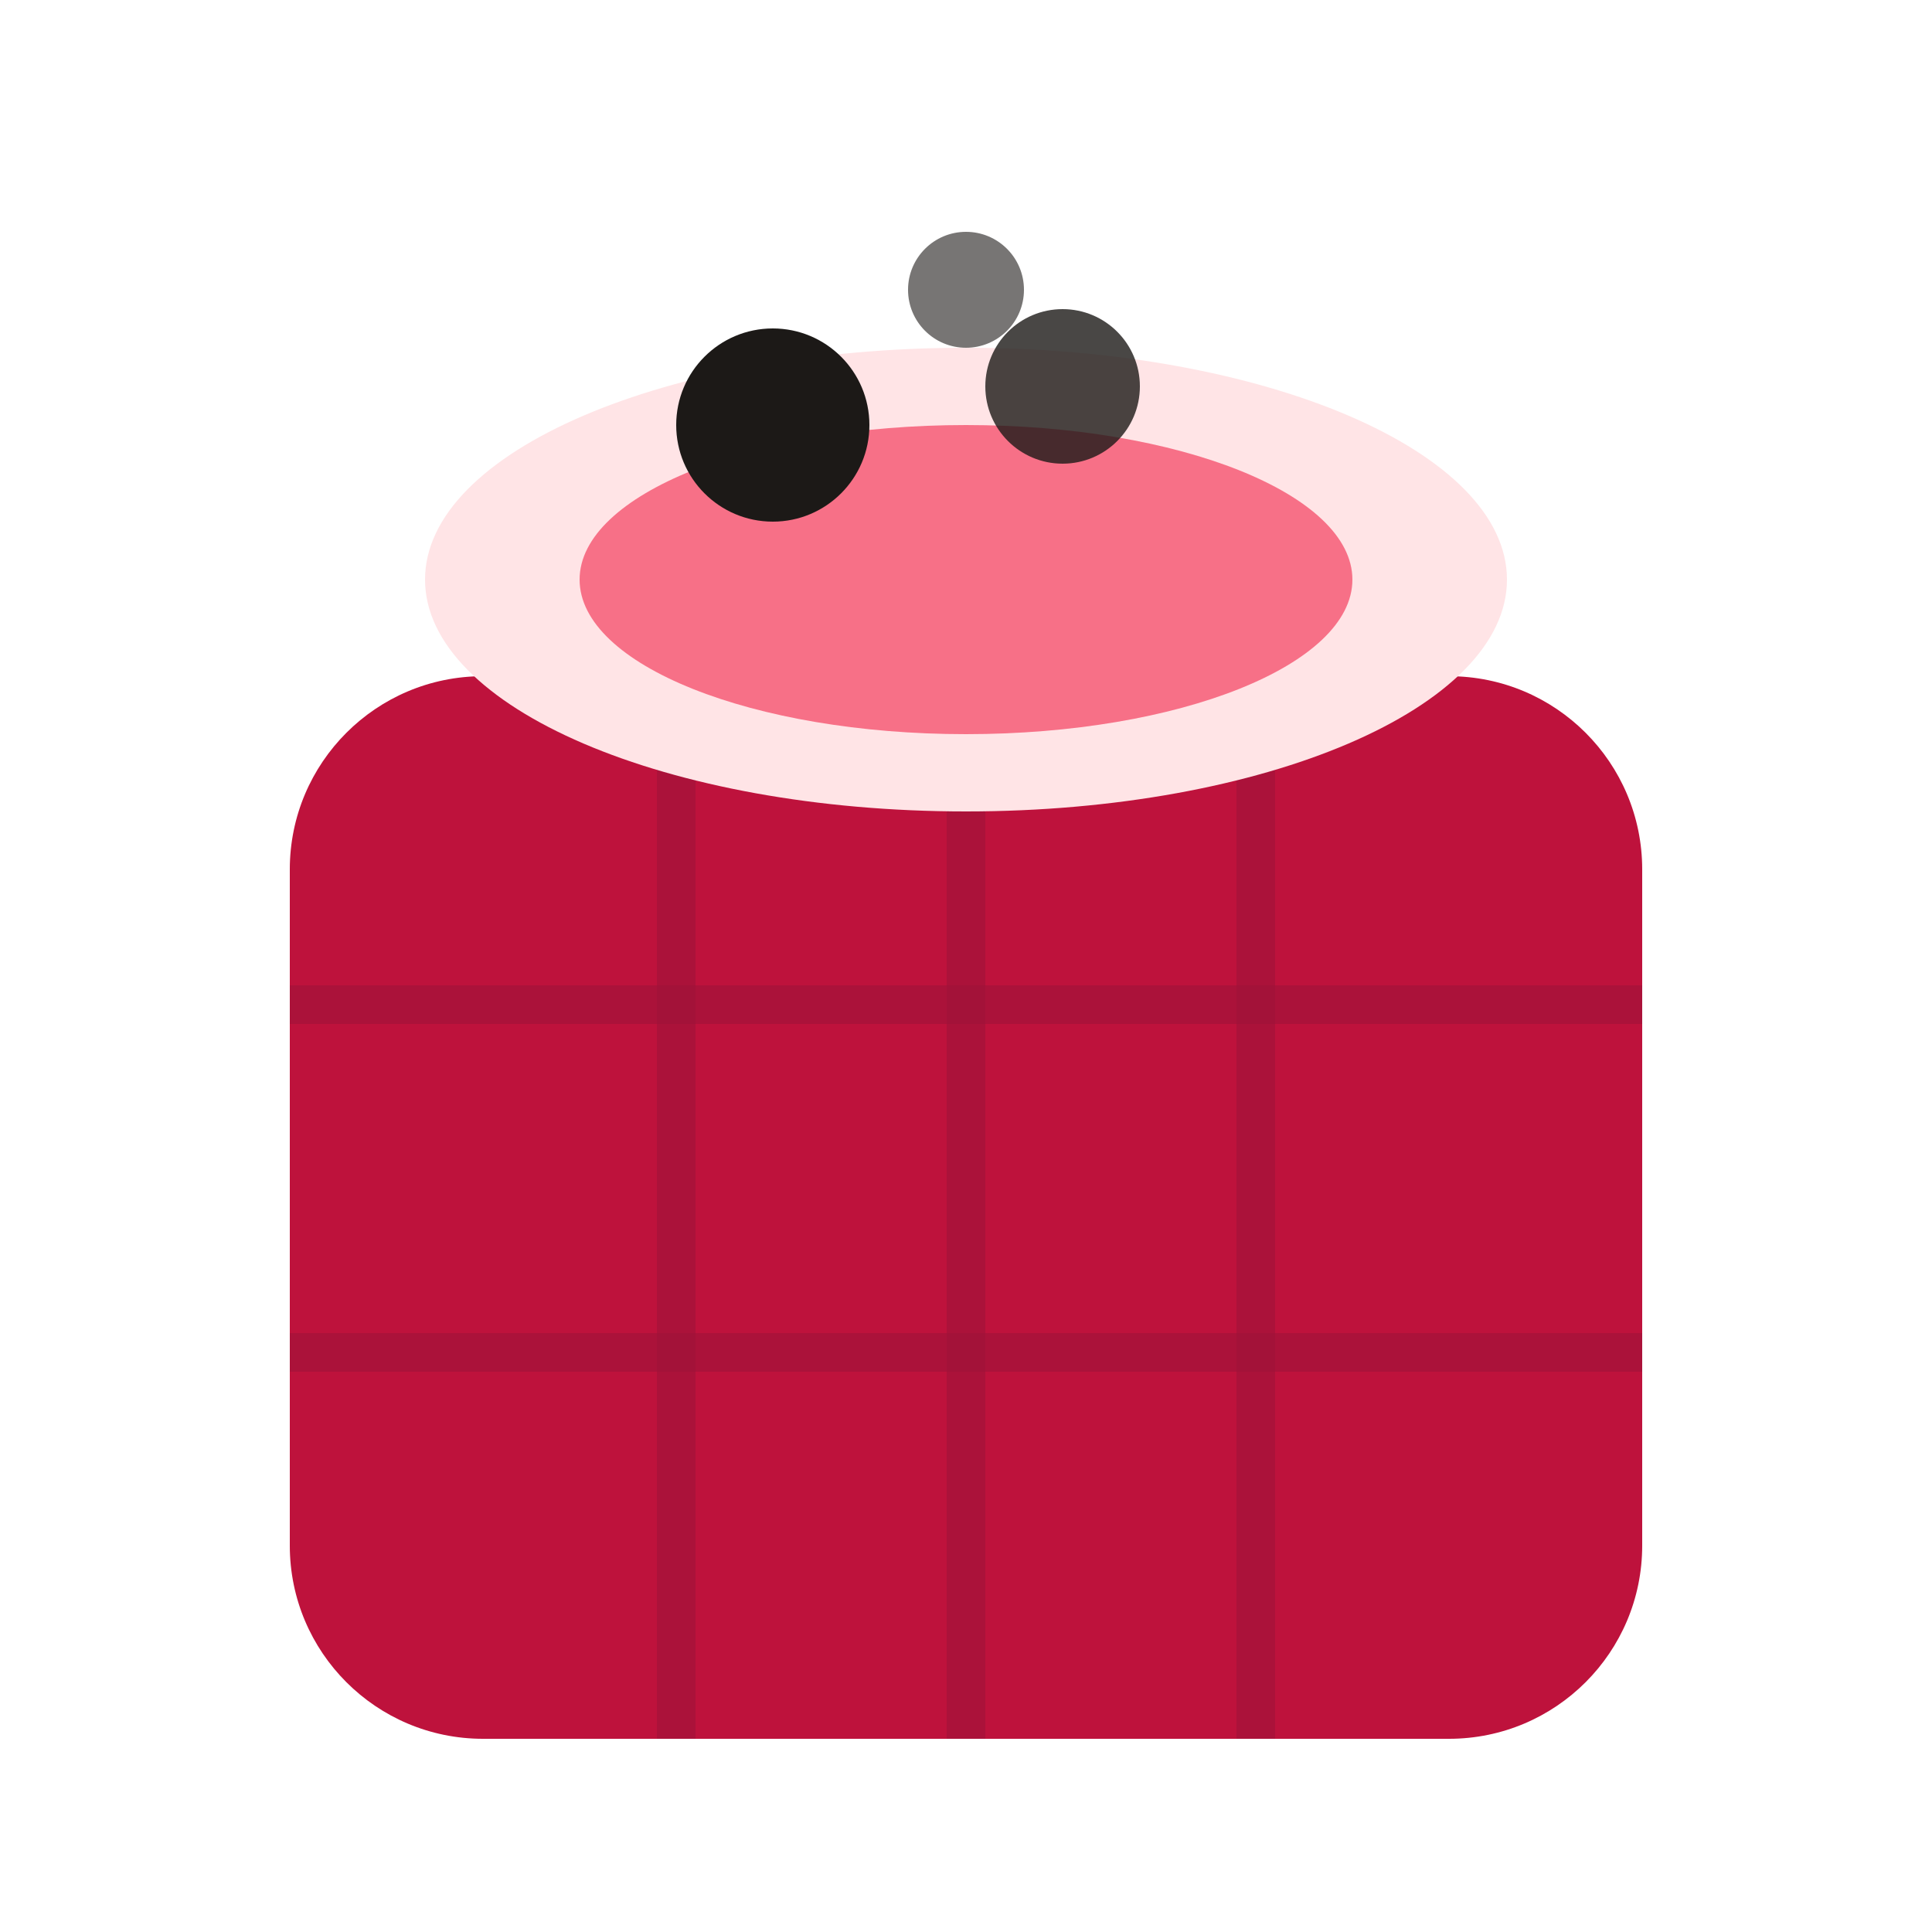
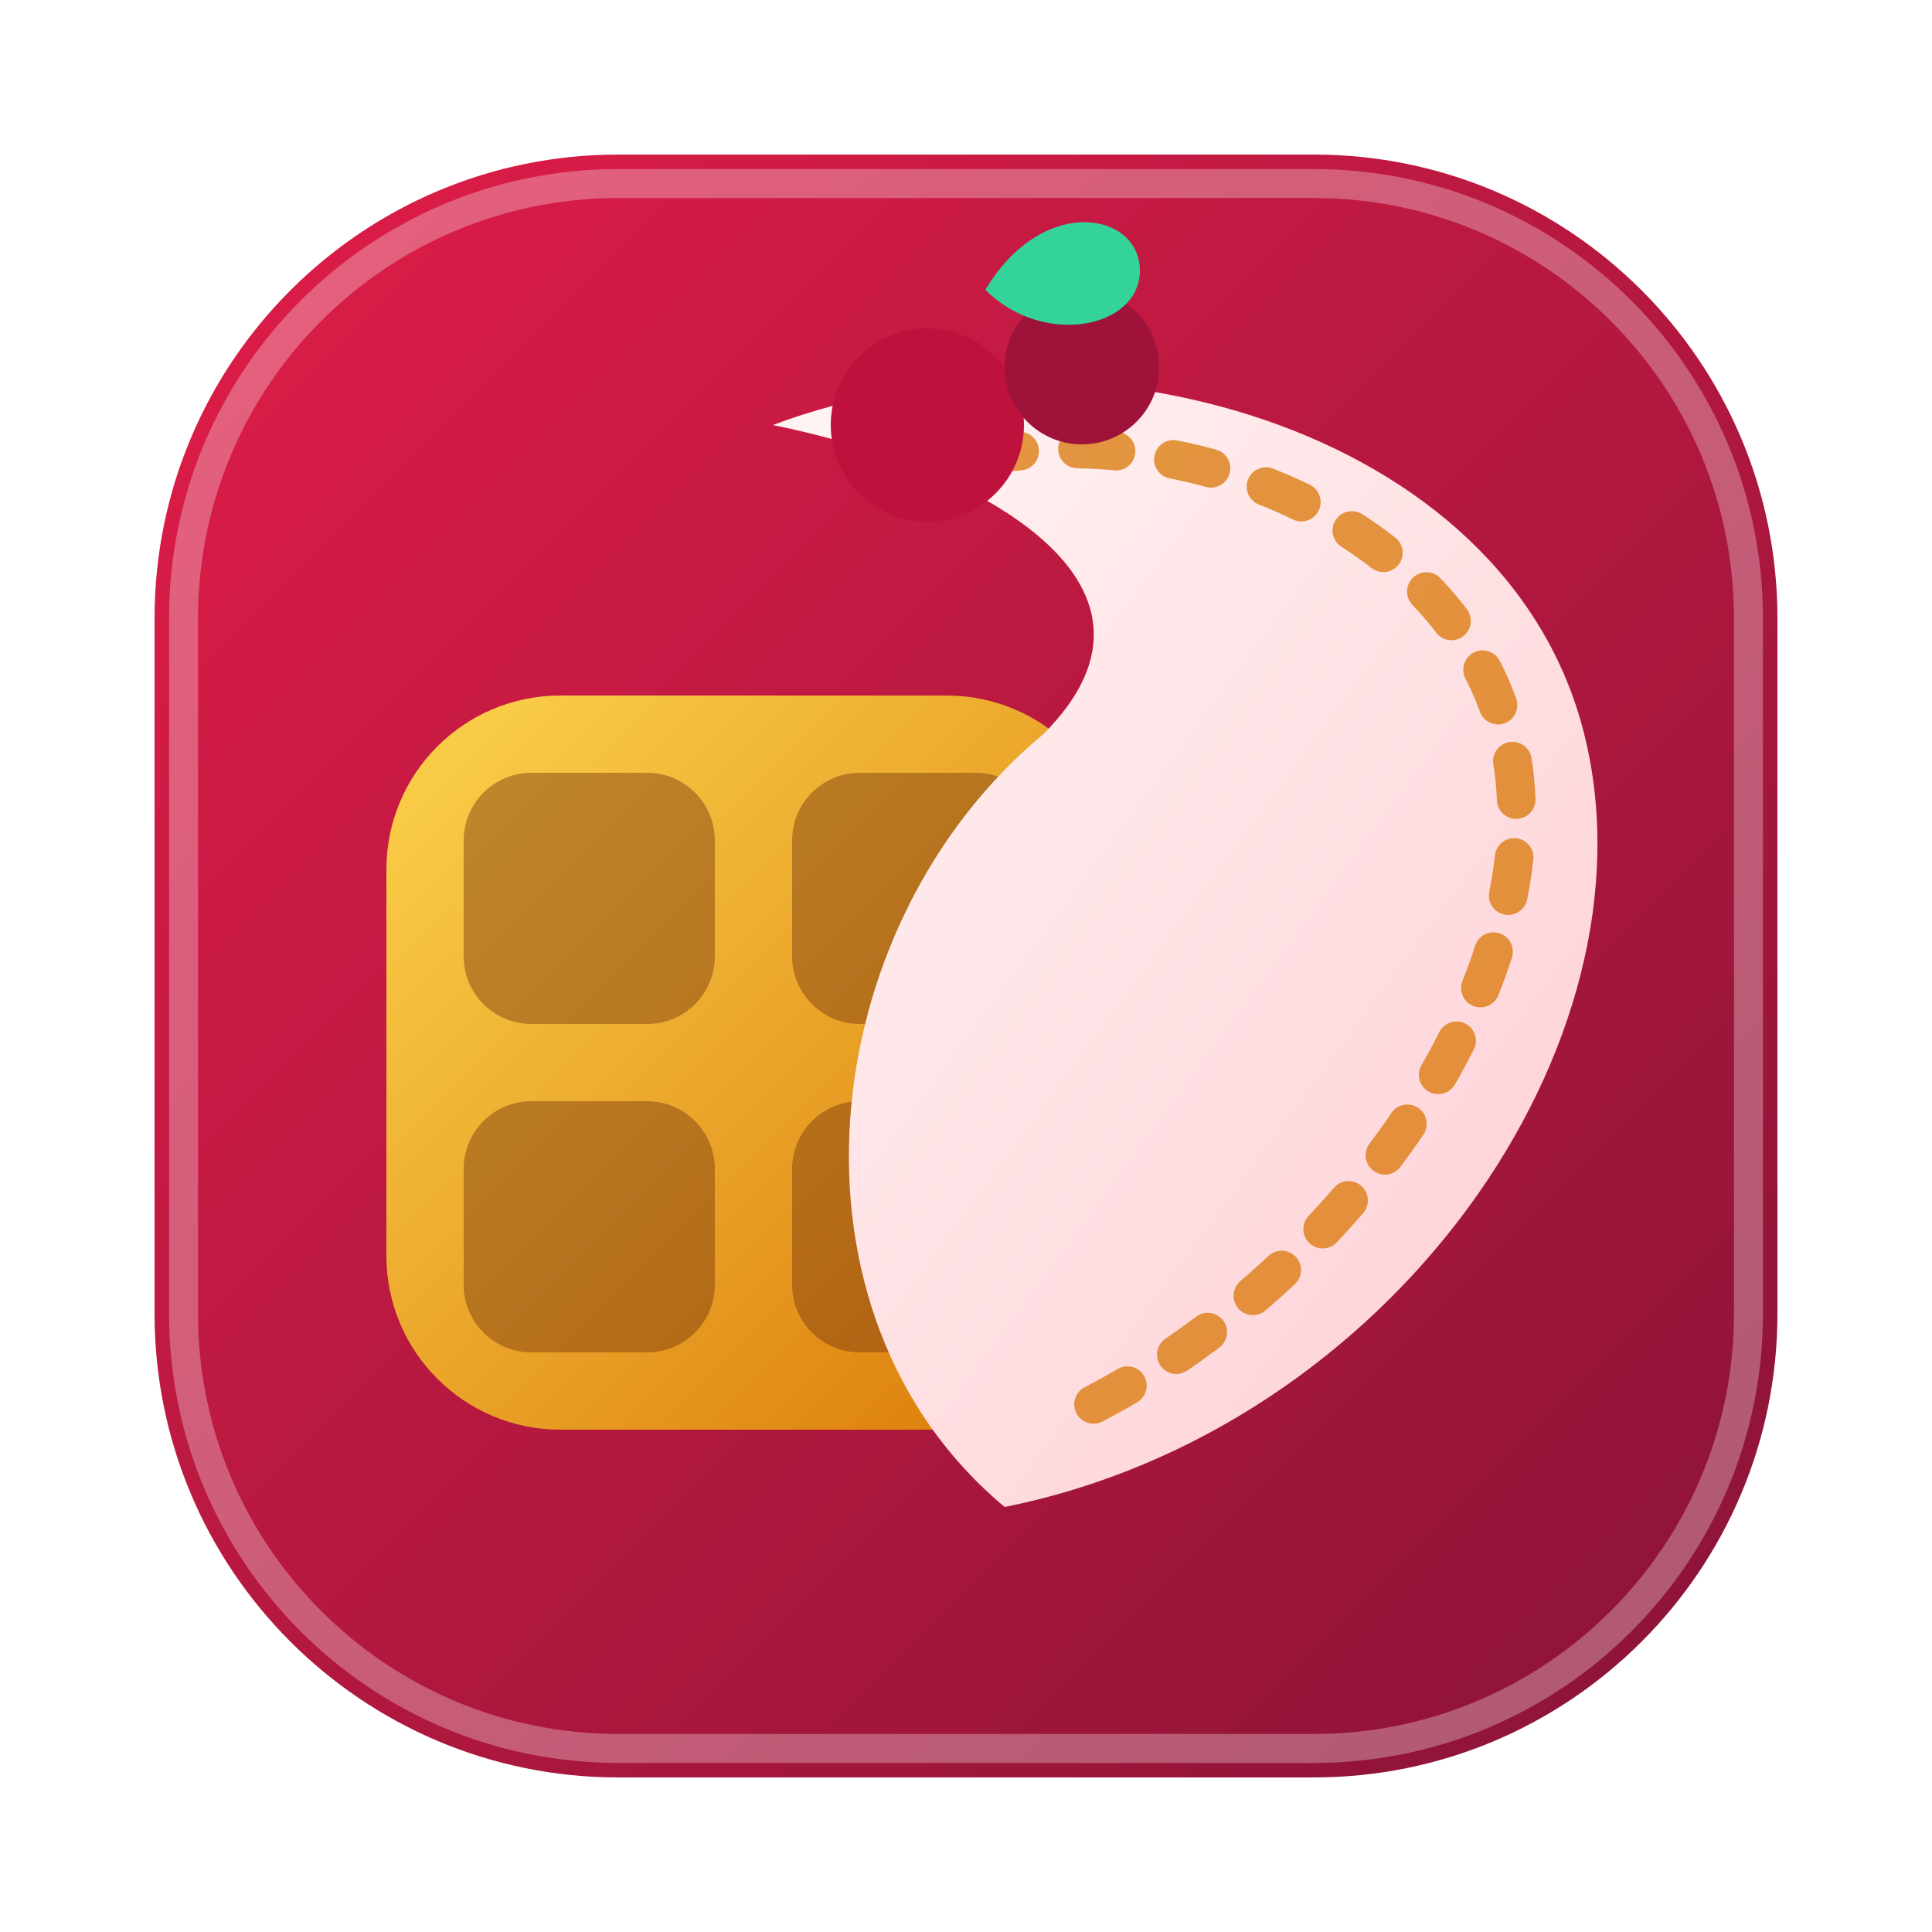
<svg xmlns="http://www.w3.org/2000/svg" width="32" height="32" viewBox="0 0 100 100" fill="none">
-   <rect x="15" y="35" width="70" height="55" rx="10" fill="#BE123C" />
-   <line x1="35" y1="35" x2="35" y2="90" stroke="#9F1239" stroke-width="2" opacity="0.6" />
-   <line x1="50" y1="35" x2="50" y2="90" stroke="#9F1239" stroke-width="2" opacity="0.6" />
-   <line x1="65" y1="35" x2="65" y2="90" stroke="#9F1239" stroke-width="2" opacity="0.6" />
-   <line x1="15" y1="52" x2="85" y2="52" stroke="#9F1239" stroke-width="2" opacity="0.6" />
-   <line x1="15" y1="70" x2="85" y2="70" stroke="#9F1239" stroke-width="2" opacity="0.6" />
-   <ellipse cx="50" cy="30" rx="28" ry="12" fill="#FFE4E6" />
-   <ellipse cx="50" cy="30" rx="20" ry="8" fill="#F43F5E" opacity="0.7" />
-   <circle cx="40" cy="22" r="5" fill="#1C1917" />
-   <circle cx="55" cy="20" r="4" fill="#1C1917" opacity="0.8" />
-   <circle cx="50" cy="15" r="3" fill="#1C1917" opacity="0.6" />
+   <defs>
+     <linearGradient id="favBg" x1="0%" y1="0%" x2="100%" y2="100%">
+       <stop offset="0%" stop-color="#E11D48" />
+       <stop offset="100%" stop-color="#881337" />
+     </linearGradient>
+     <linearGradient id="favWaffle" x1="0%" y1="0%" x2="100%" y2="100%">
+       <stop offset="0%" stop-color="#FCD34D" />
+       <stop offset="100%" stop-color="#D97706" />
+     </linearGradient>
+     <linearGradient id="favCrepe" x1="0%" y1="0%" x2="100%" y2="100%">
+       <stop offset="0%" stop-color="#FFF5F5" />
+       <stop offset="100%" stop-color="#FECDD3" />
+     </linearGradient>
+   </defs>
+   <rect x="8" y="8" width="84" height="84" rx="24" fill="url(#favBg)" />
+   <rect x="9.5" y="9.5" width="81" height="81" rx="22.5" stroke="rgba(255,255,255,0.3)" stroke-width="1.5" />
+   <g transform="translate(20, 36)">
+     <rect x="0" y="0" width="38" height="38" rx="9" fill="url(#favWaffle)" />
+     <rect x="4" y="4" width="13" height="13" rx="3.5" fill="#78350F" opacity="0.45" />
+     <rect x="21" y="4" width="13" height="13" rx="3.5" fill="#78350F" opacity="0.45" />
+     <rect x="4" y="21" width="13" height="13" rx="3.5" fill="#78350F" opacity="0.45" />
+     <rect x="21" y="21" width="13" height="13" rx="3.5" fill="#78350F" opacity="0.45" />
+   </g>
+   <path d="M40 22 C56 16, 78 22, 82 38 C86 54, 72 74, 52 78 C40 68, 42 48, 54 38 C62 30, 50 24, 40 22 Z" fill="url(#favCrepe)" />
+   <path d="M46 25 C58 20, 75 26, 78 38 C81 50, 70 66, 56 73" stroke="#D97706" stroke-width="2" stroke-linecap="round" stroke-dasharray="2 3" opacity="0.75" />
+   <circle cx="48" cy="22" r="5" fill="#BE123C" />
+   <circle cx="56" cy="19" r="4" fill="#9F1239" />
+   <path d="M51 15 C54 10, 59 11, 59 14 C59 17, 54 18, 51 15 Z" fill="#34D399" />
</svg>
